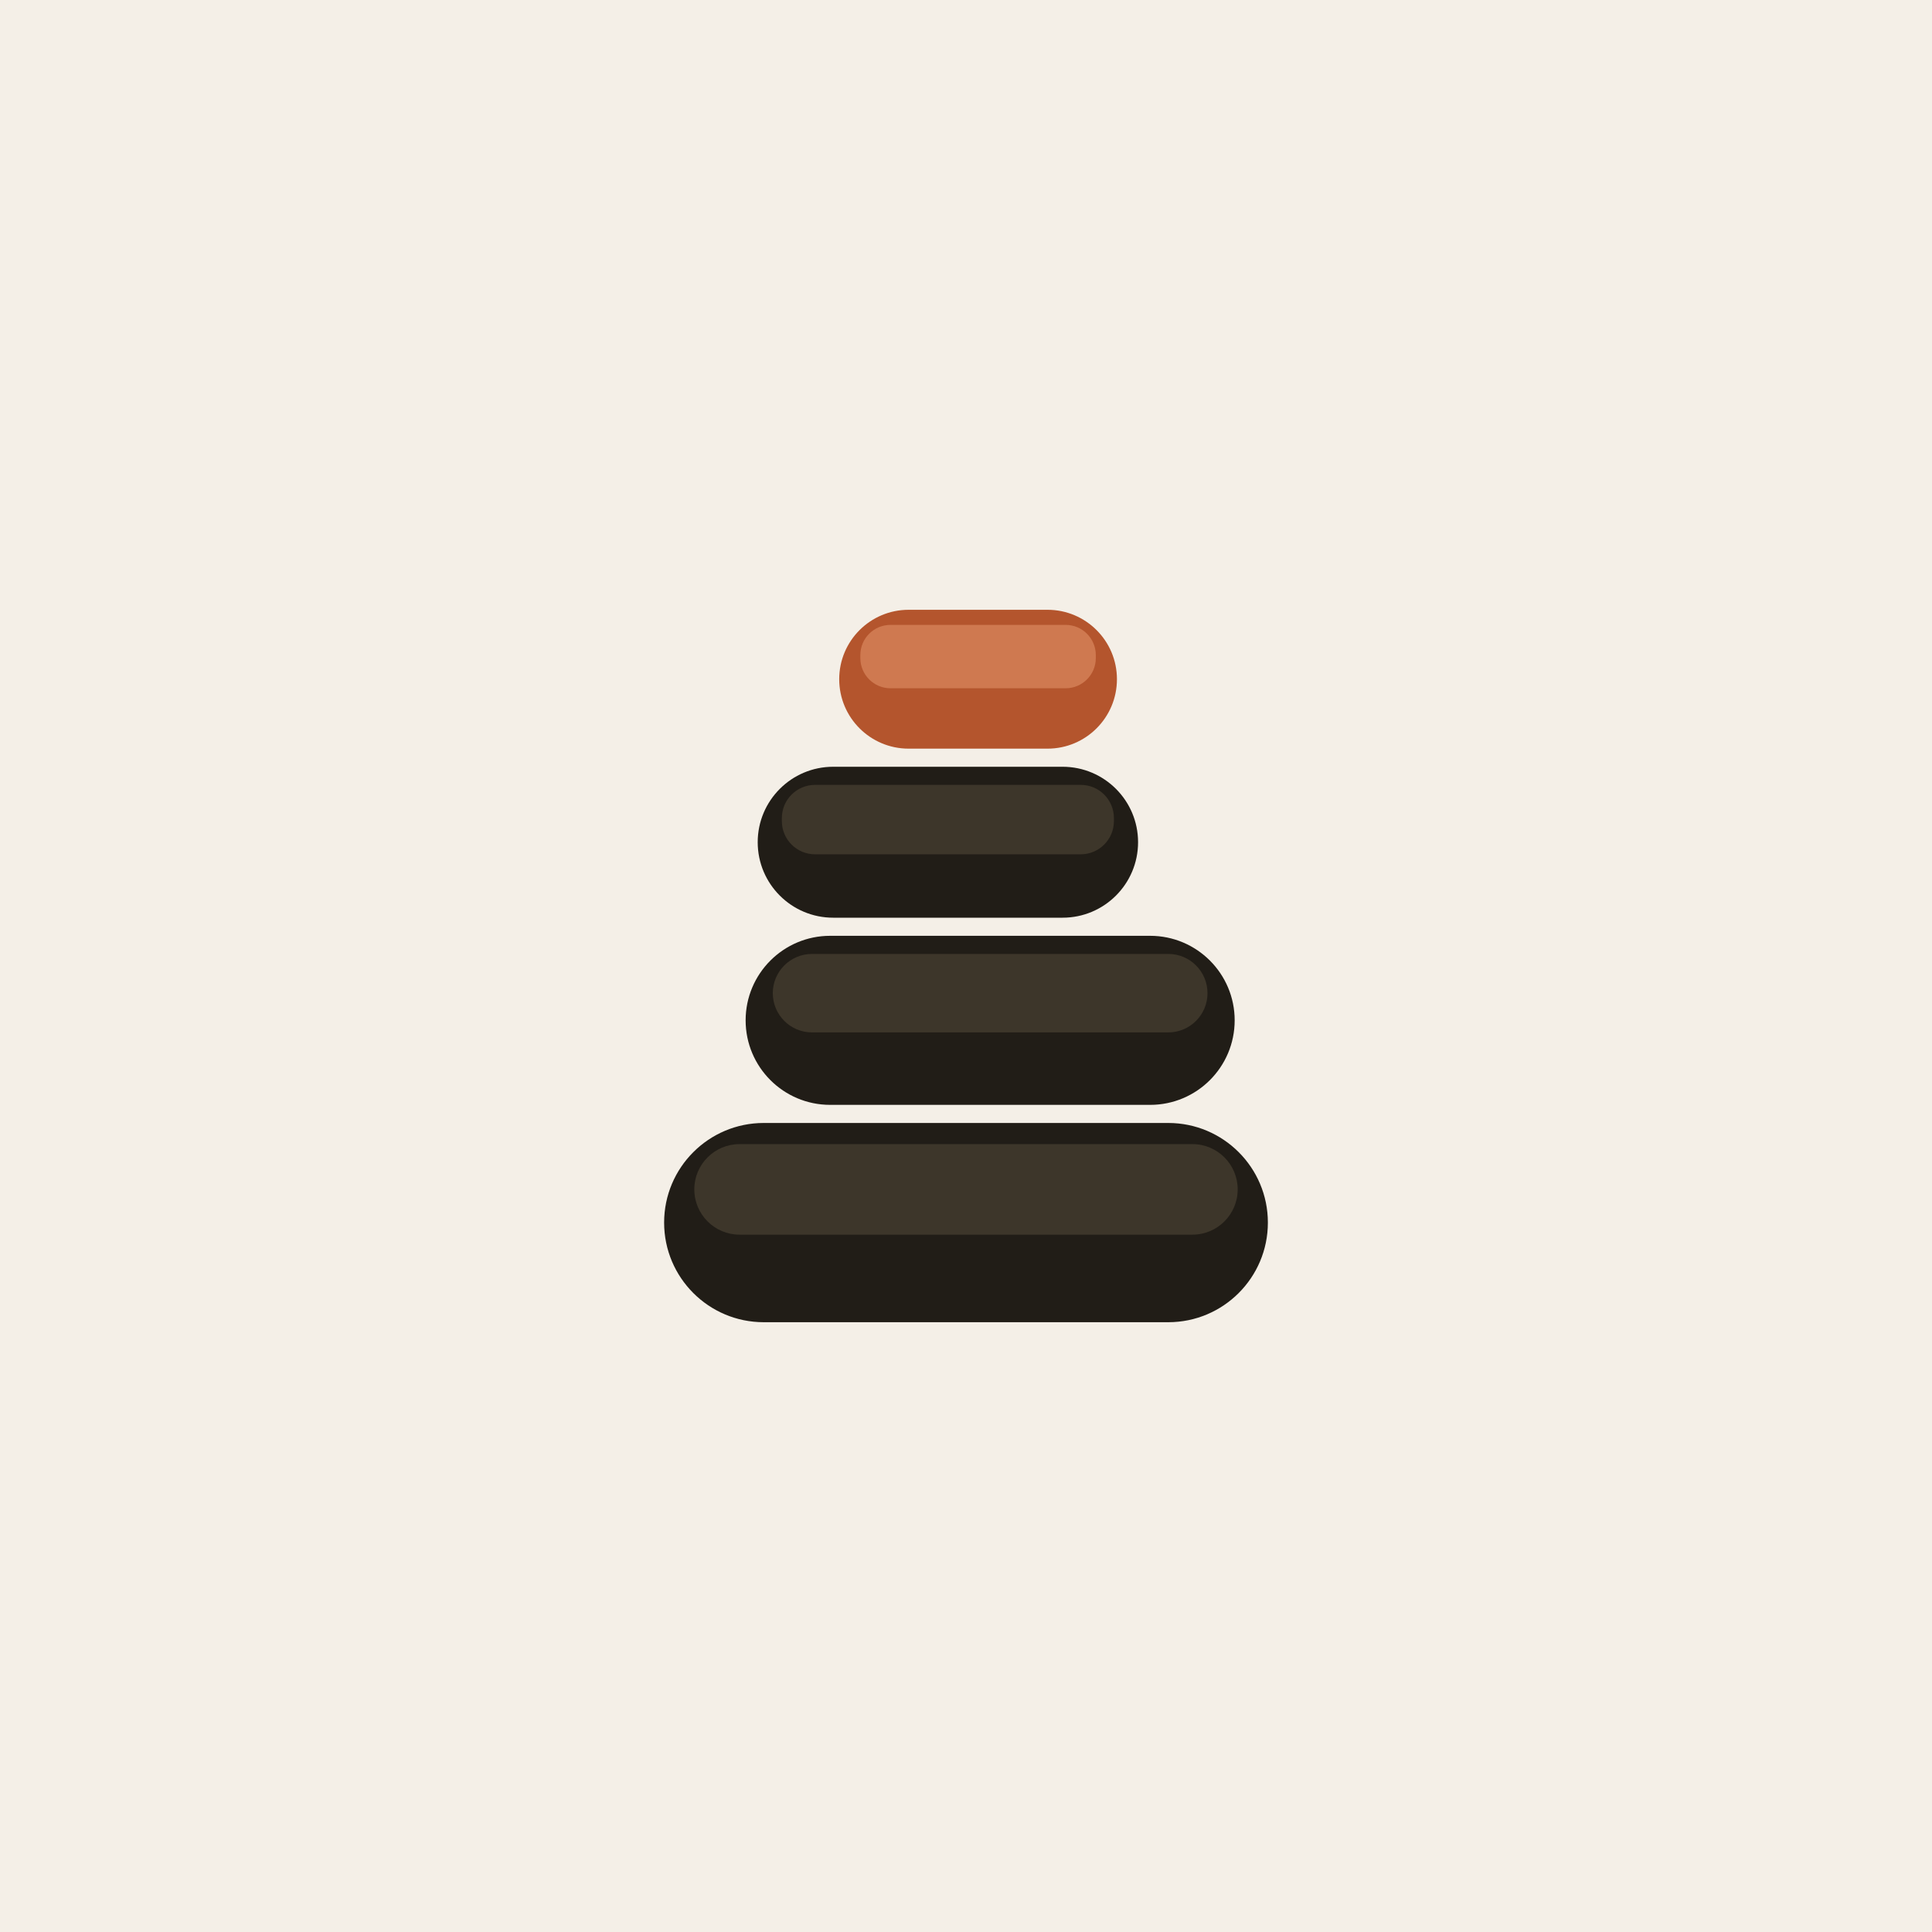
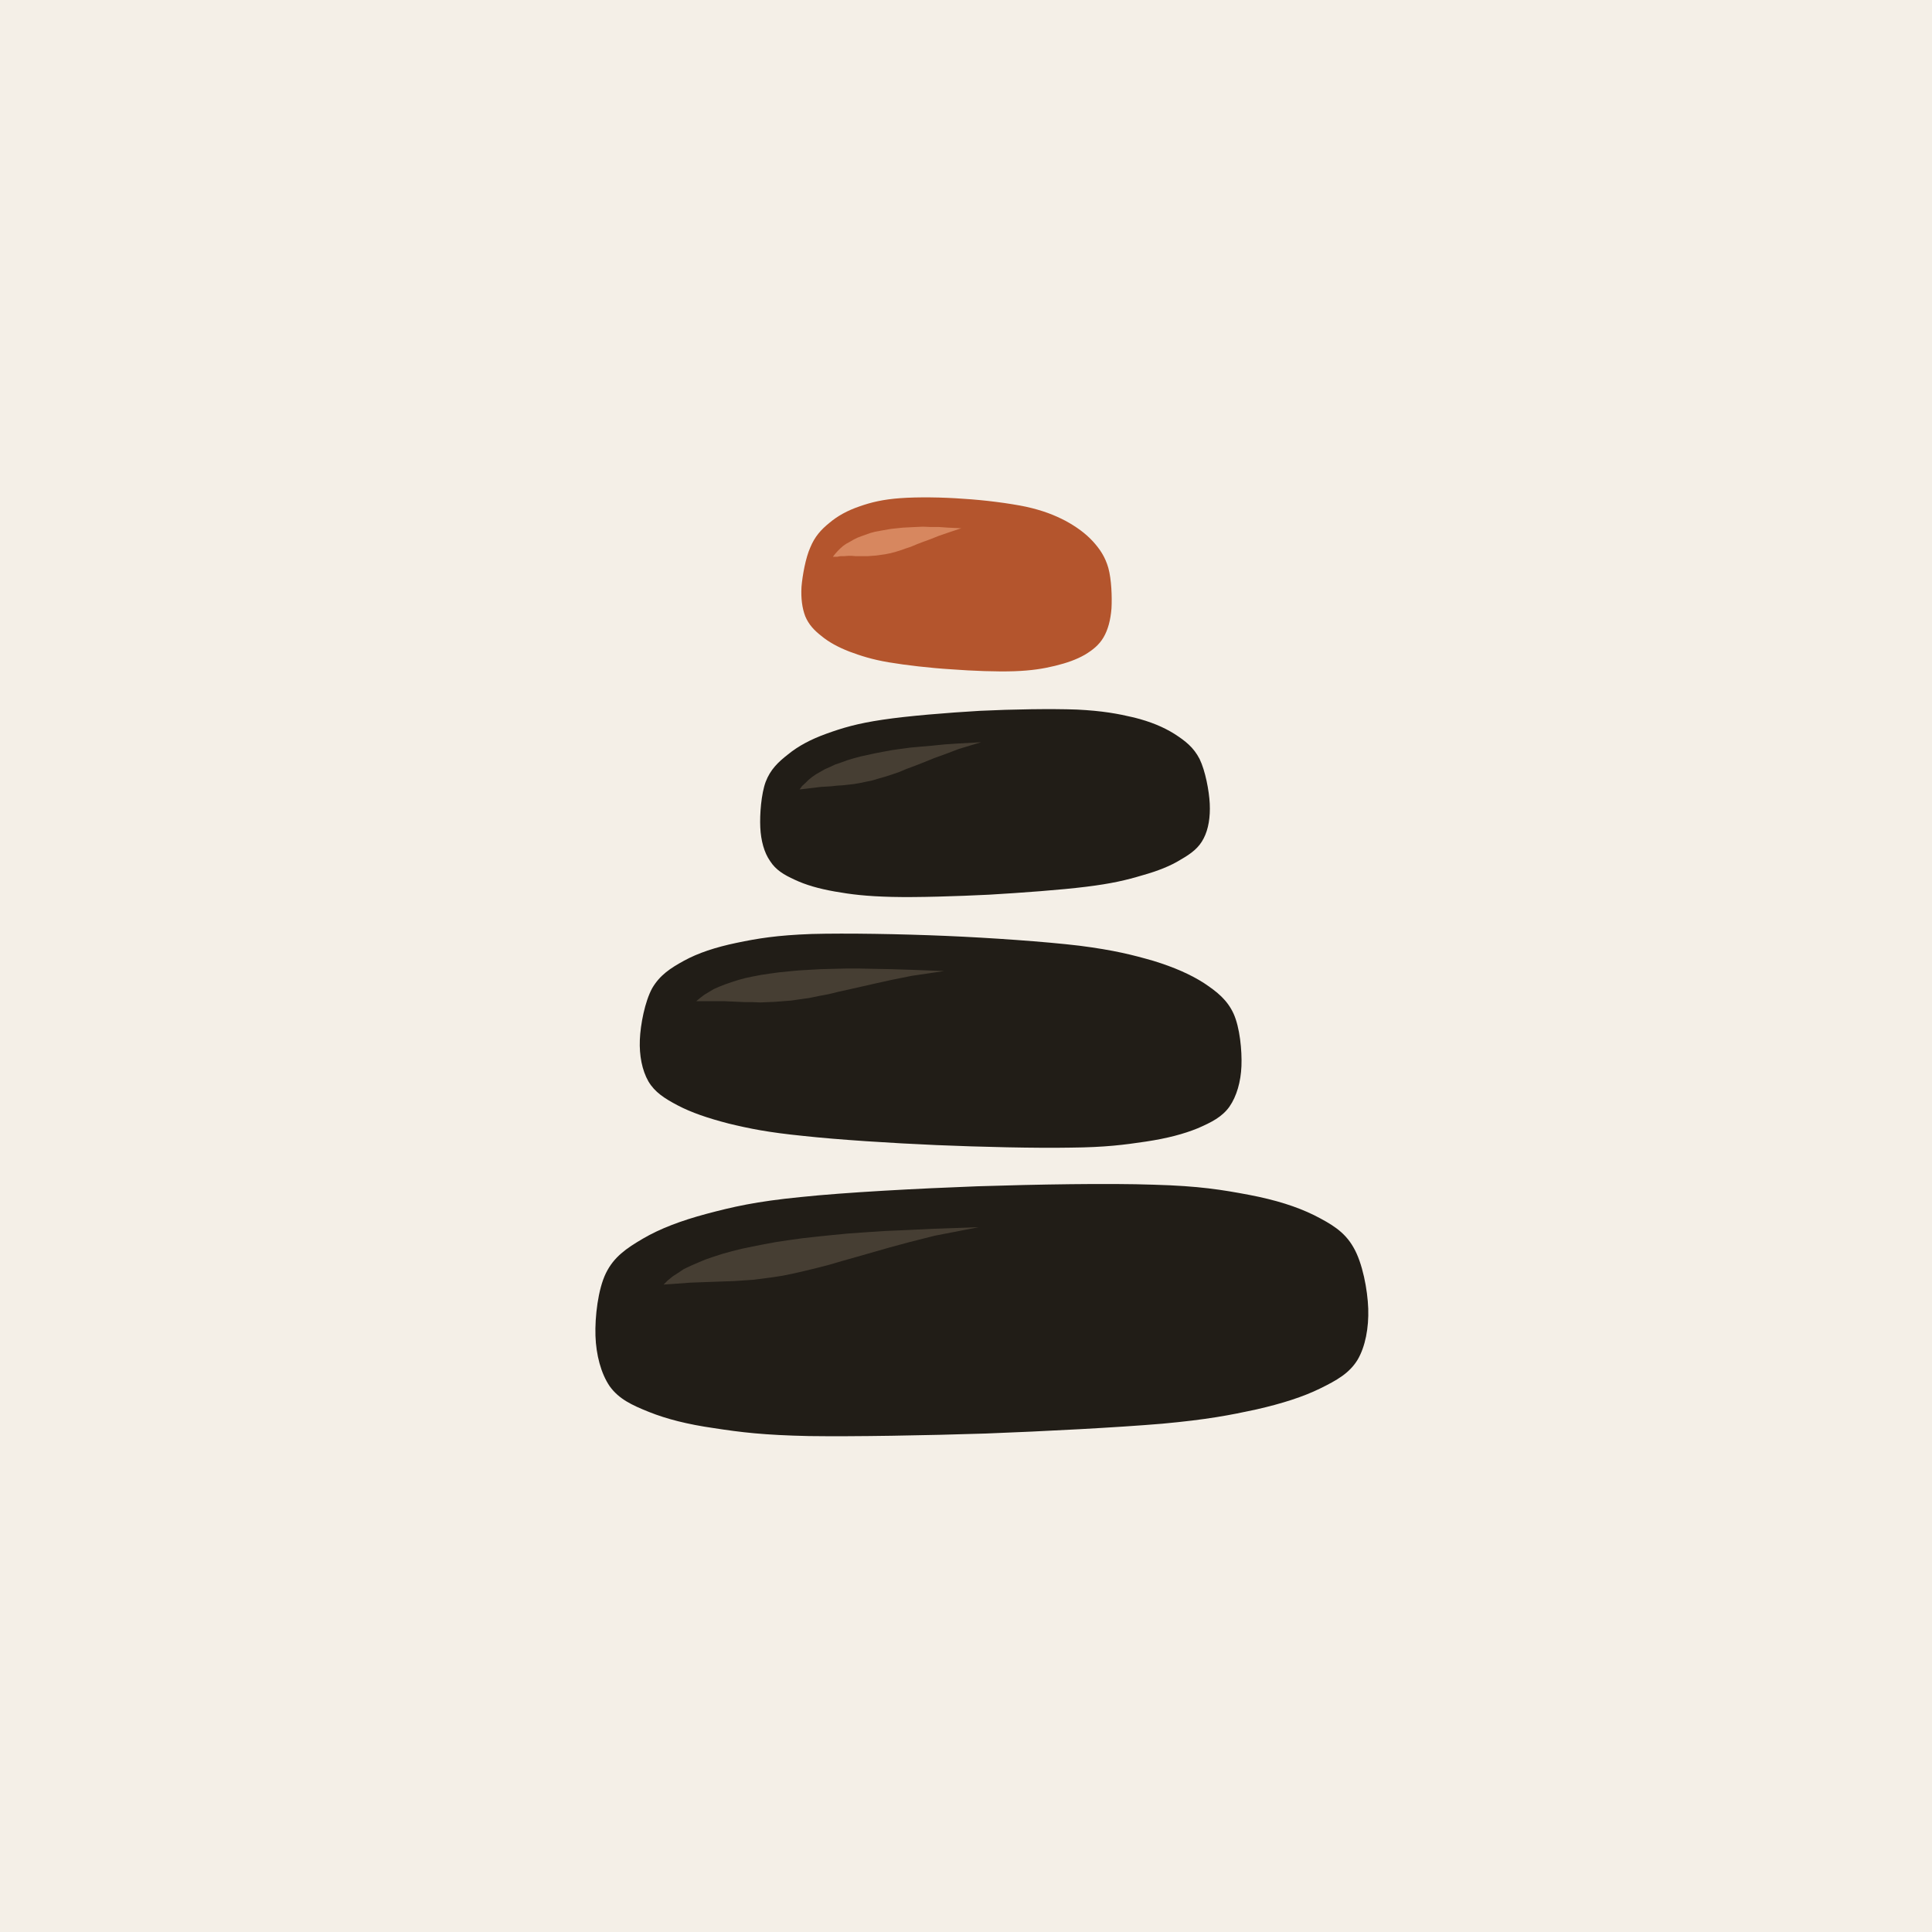
<svg xmlns="http://www.w3.org/2000/svg" width="512" height="512" viewBox="0 0 512 512">
  <rect width="512" height="512" fill="#f4efe7" />
-   <g transform="translate(256,256) scale(0.8) translate(-256,-268)">
-     <rect x="156" y="320" width="200" height="66" rx="33" fill="#211d17" />
-     <rect x="166" y="327" width="180" height="30" rx="15" fill="#3d362a" />
-     <rect x="183" y="258" width="162" height="56" rx="28" fill="#211d17" />
-     <rect x="192" y="264" width="144" height="26" rx="13" fill="#3d362a" />
-     <rect x="187" y="202" width="126" height="50" rx="25" fill="#211d17" />
-     <rect x="195" y="208" width="110" height="23" rx="11" fill="#3d362a" />
-     <rect x="214" y="150" width="92" height="46" rx="23" fill="#b4552d" />
-     <rect x="221" y="155" width="78" height="21" rx="10" fill="#cf7950" />
+   <g transform="translate(256 256) scale(0.84) translate(-256 -262)">
+     <path d="M382.9 370.1C382.7 364.2 381.1 355.6 378.2 350.7C375.4 345.8 371.3 343.4 365.8 340.6C360.3 337.9 353.7 335.8 345.3 334.2C336.8 332.6 329.6 331.4 315.3 331.0C301.0 330.5 278.1 330.9 259.5 331.5C240.9 332.2 218.0 333.4 203.8 334.9C189.6 336.3 182.4 338.0 174.1 340.2C165.9 342.4 159.4 344.9 154.1 348.0C148.8 351.1 144.9 353.8 142.4 358.9C139.9 364.0 138.9 372.7 139.1 378.7C139.3 384.6 140.8 390.5 143.6 394.6C146.5 398.6 150.5 400.5 156.0 402.7C161.5 404.9 168.1 406.6 176.5 407.8C184.9 409.1 192.2 410.0 206.5 410.3C220.7 410.5 243.6 410.1 262.2 409.5C280.8 408.8 303.7 407.6 317.9 406.4C332.1 405.1 339.3 403.7 347.6 401.9C355.9 400.0 362.4 397.9 367.7 395.3C373.0 392.7 376.9 390.5 379.5 386.3C382.0 382.1 383.1 376.1 382.9 370.1Z" fill="#211d17" />
+     <path d="M260.0 344.4 L245.8 344.9 L237.5 345.3 L230.5 345.6 L224.4 346.0 L218.8 346.4 L213.6 346.9 L208.8 347.4 L204.3 347.9 L200.0 348.5 L196.0 349.1 L192.2 349.8 L188.7 350.5 L185.3 351.2 L182.1 352.0 L179.2 352.8 L176.4 353.7 L173.8 354.6 L171.4 355.6 L169.1 356.6 L167.0 357.6 L165.2 358.8 L163.5 359.9 L161.9 361.2 L160.6 362.5 L160.6 362.5 L163.6 362.3 L166.3 362.1 L169.0 361.9 L171.7 361.8 L174.4 361.7 L177.2 361.6 L180.0 361.5 L182.9 361.4 L185.8 361.2 L188.8 361.0 L191.9 360.6 L195.0 360.2 L198.2 359.7 L201.6 359.0 L205.1 358.2 L208.8 357.3 L212.7 356.3 L216.8 355.1 L221.4 353.8 L226.3 352.4 L231.9 350.8 L238.2 349.1 L246.1 347.1 L260.0 344.4Z" fill="#463e33" />
+     <path d="M342.9 293.6C343.1 288.7 342.4 281.4 340.4 277.0C338.4 272.7 335.3 270.2 331.1 267.4C326.9 264.7 321.7 262.4 315.2 260.4C308.6 258.5 302.7 257.0 291.8 255.6C280.9 254.3 263.7 253.1 249.6 252.5C235.5 251.9 218.3 251.6 207.3 251.9C196.3 252.3 190.3 253.3 183.6 254.7C176.9 256.1 171.5 257.9 167.1 260.3C162.7 262.7 159.4 264.9 157.0 269.0C154.7 273.2 153.3 280.4 153.1 285.3C152.9 290.2 153.8 294.9 155.8 298.4C157.8 301.8 160.9 303.8 165.1 306.0C169.3 308.2 174.5 310.0 181.1 311.7C187.7 313.3 193.6 314.5 204.6 315.6C215.5 316.8 232.7 317.9 246.7 318.5C260.8 319.1 278.0 319.5 289.0 319.3C300.0 319.2 306.0 318.4 312.7 317.4C319.4 316.4 324.7 315.0 329.1 313.2C333.5 311.3 336.8 309.6 339.1 306.4C341.4 303.1 342.7 298.5 342.9 293.6Z" fill="#211d17" />
+     <path d="M249.1 263.6 L238.8 263.2 L232.5 263.0 L227.2 262.9 L222.4 262.8 L218.1 262.8 L214.0 262.9 L210.2 263.0 L206.6 263.2 L203.2 263.4 L200.0 263.7 L197.0 264.0 L194.1 264.4 L191.4 264.8 L188.8 265.3 L186.4 265.8 L184.2 266.4 L182.0 267.1 L180.0 267.8 L178.2 268.5 L176.4 269.3 L174.9 270.2 L173.4 271.1 L172.1 272.1 L170.9 273.1 L170.9 273.1 L173.3 273.1 L175.5 273.1 L177.6 273.1 L179.8 273.1 L181.9 273.2 L184.2 273.3 L186.4 273.4 L188.7 273.4 L191.0 273.5 L193.4 273.4 L195.8 273.3 L198.3 273.1 L200.9 272.9 L203.6 272.5 L206.5 272.1 L209.4 271.5 L212.6 270.9 L215.9 270.1 L219.5 269.3 L223.5 268.4 L227.9 267.4 L232.9 266.3 L238.9 265.1 L249.1 263.6Z" fill="#463e33" />
+     <path d="M332.9 210.8C332.7 206.7 331.5 200.4 329.7 196.7C327.8 193.0 325.2 191.0 321.8 188.8C318.3 186.6 314.2 184.9 309.0 183.6C303.9 182.4 299.1 181.5 291.0 181.1C282.9 180.8 270.5 181.0 260.3 181.5C250.1 182.1 237.7 183.1 229.7 184.3C221.6 185.5 217.0 186.9 212.0 188.7C207.0 190.5 203.1 192.6 199.9 195.2C196.7 197.7 194.3 200.0 192.8 203.9C191.4 207.7 190.9 214.1 191.1 218.3C191.3 222.4 192.3 226.2 194.2 228.9C196.0 231.7 198.5 233.2 202.0 234.8C205.4 236.4 209.5 237.6 214.6 238.5C219.7 239.4 224.5 240.0 232.6 240.2C240.7 240.4 253.1 240.0 263.3 239.5C273.5 238.9 285.9 238.0 293.9 237.0C302.0 236.0 306.6 234.9 311.6 233.4C316.6 232.0 320.6 230.4 323.8 228.4C327.1 226.5 329.5 224.7 331.0 221.7C332.5 218.8 333.1 215.0 332.9 210.8Z" fill="#211d17" />
+     <path d="M260.8 191.4 L253.6 191.8 L249.1 192.1 L245.2 192.5 L241.7 192.8 L238.4 193.1 L235.4 193.5 L232.6 193.9 L229.9 194.4 L227.3 194.9 L225.0 195.4 L222.7 195.9 L220.5 196.5 L218.5 197.1 L216.6 197.8 L214.8 198.4 L213.1 199.2 L211.5 199.9 L210.1 200.7 L208.7 201.5 L207.4 202.4 L206.3 203.3 L205.3 204.3 L204.3 205.2 L203.5 206.3 L203.5 206.3 L205.3 206.1 L206.9 205.9 L208.6 205.7 L210.2 205.5 L211.9 205.4 L213.5 205.3 L215.3 205.1 L217.0 205.0 L218.8 204.8 L220.6 204.6 L222.4 204.3 L224.3 203.9 L226.3 203.5 L228.3 202.9 L230.4 202.3 L232.6 201.6 L234.9 200.8 L237.3 199.8 L240.0 198.8 L242.8 197.7 L246.0 196.4 L249.6 195.1 L253.8 193.5 L260.8 191.4Z" fill="#463e33" />
+     <path d="M301.9 149.2C302.1 145.6 301.9 140.0 300.9 136.4C299.9 132.9 298.2 130.4 296.0 128.0C293.7 125.5 290.8 123.4 287.3 121.5C283.8 119.7 280.3 118.3 274.9 117.1C269.6 116.0 261.8 115.0 255.2 114.6C248.6 114.1 240.8 114.0 235.3 114.4C229.8 114.8 226.1 115.7 222.4 117.0C218.6 118.3 215.5 120.0 212.9 122.2C210.3 124.3 208.3 126.5 206.9 129.9C205.4 133.2 204.4 138.8 204.1 142.4C203.9 146.0 204.3 149.1 205.3 151.7C206.4 154.3 208.1 156.1 210.4 157.9C212.7 159.8 215.6 161.4 219.2 162.8C222.7 164.1 226.3 165.3 231.7 166.2C237.0 167.1 244.8 168.0 251.4 168.4C258.0 168.9 265.8 169.2 271.3 169.0C276.7 168.8 280.4 168.2 284.1 167.3C287.8 166.4 290.9 165.3 293.5 163.8C296.0 162.3 298.0 160.7 299.4 158.3C300.8 155.9 301.6 152.9 301.9 149.2Z" fill="#b4552d" />
+     <path d="M254.5 123.9 L250.3 123.7 L247.4 123.5 L244.8 123.5 L242.4 123.4 L240.2 123.5 L238.1 123.6 L236.1 123.7 L234.2 123.9 L232.3 124.1 L230.6 124.4 L228.9 124.7 L227.3 125.0 L225.8 125.4 L224.4 125.9 L223.0 126.4 L221.7 126.9 L220.5 127.5 L219.3 128.2 L218.2 128.8 L217.2 129.5 L216.3 130.3 L215.5 131.1 L214.7 132.0 L214.0 132.9 L214.0 132.9 L215.3 132.9 L216.4 132.7 L217.6 132.7 L218.8 132.6 L220.0 132.6 L221.2 132.7 L222.5 132.7 L223.7 132.7 L225.0 132.7 L226.3 132.6 L227.7 132.5 L229.1 132.3 L230.5 132.1 L232.0 131.8 L233.6 131.4 L235.2 130.9 L236.9 130.3 L238.7 129.7 L240.6 128.9 L242.7 128.1 L244.9 127.3 L247.4 126.3 L250.3 125.3 L254.5 123.9Z" fill="#d7875f" />
  </g>
</svg>
